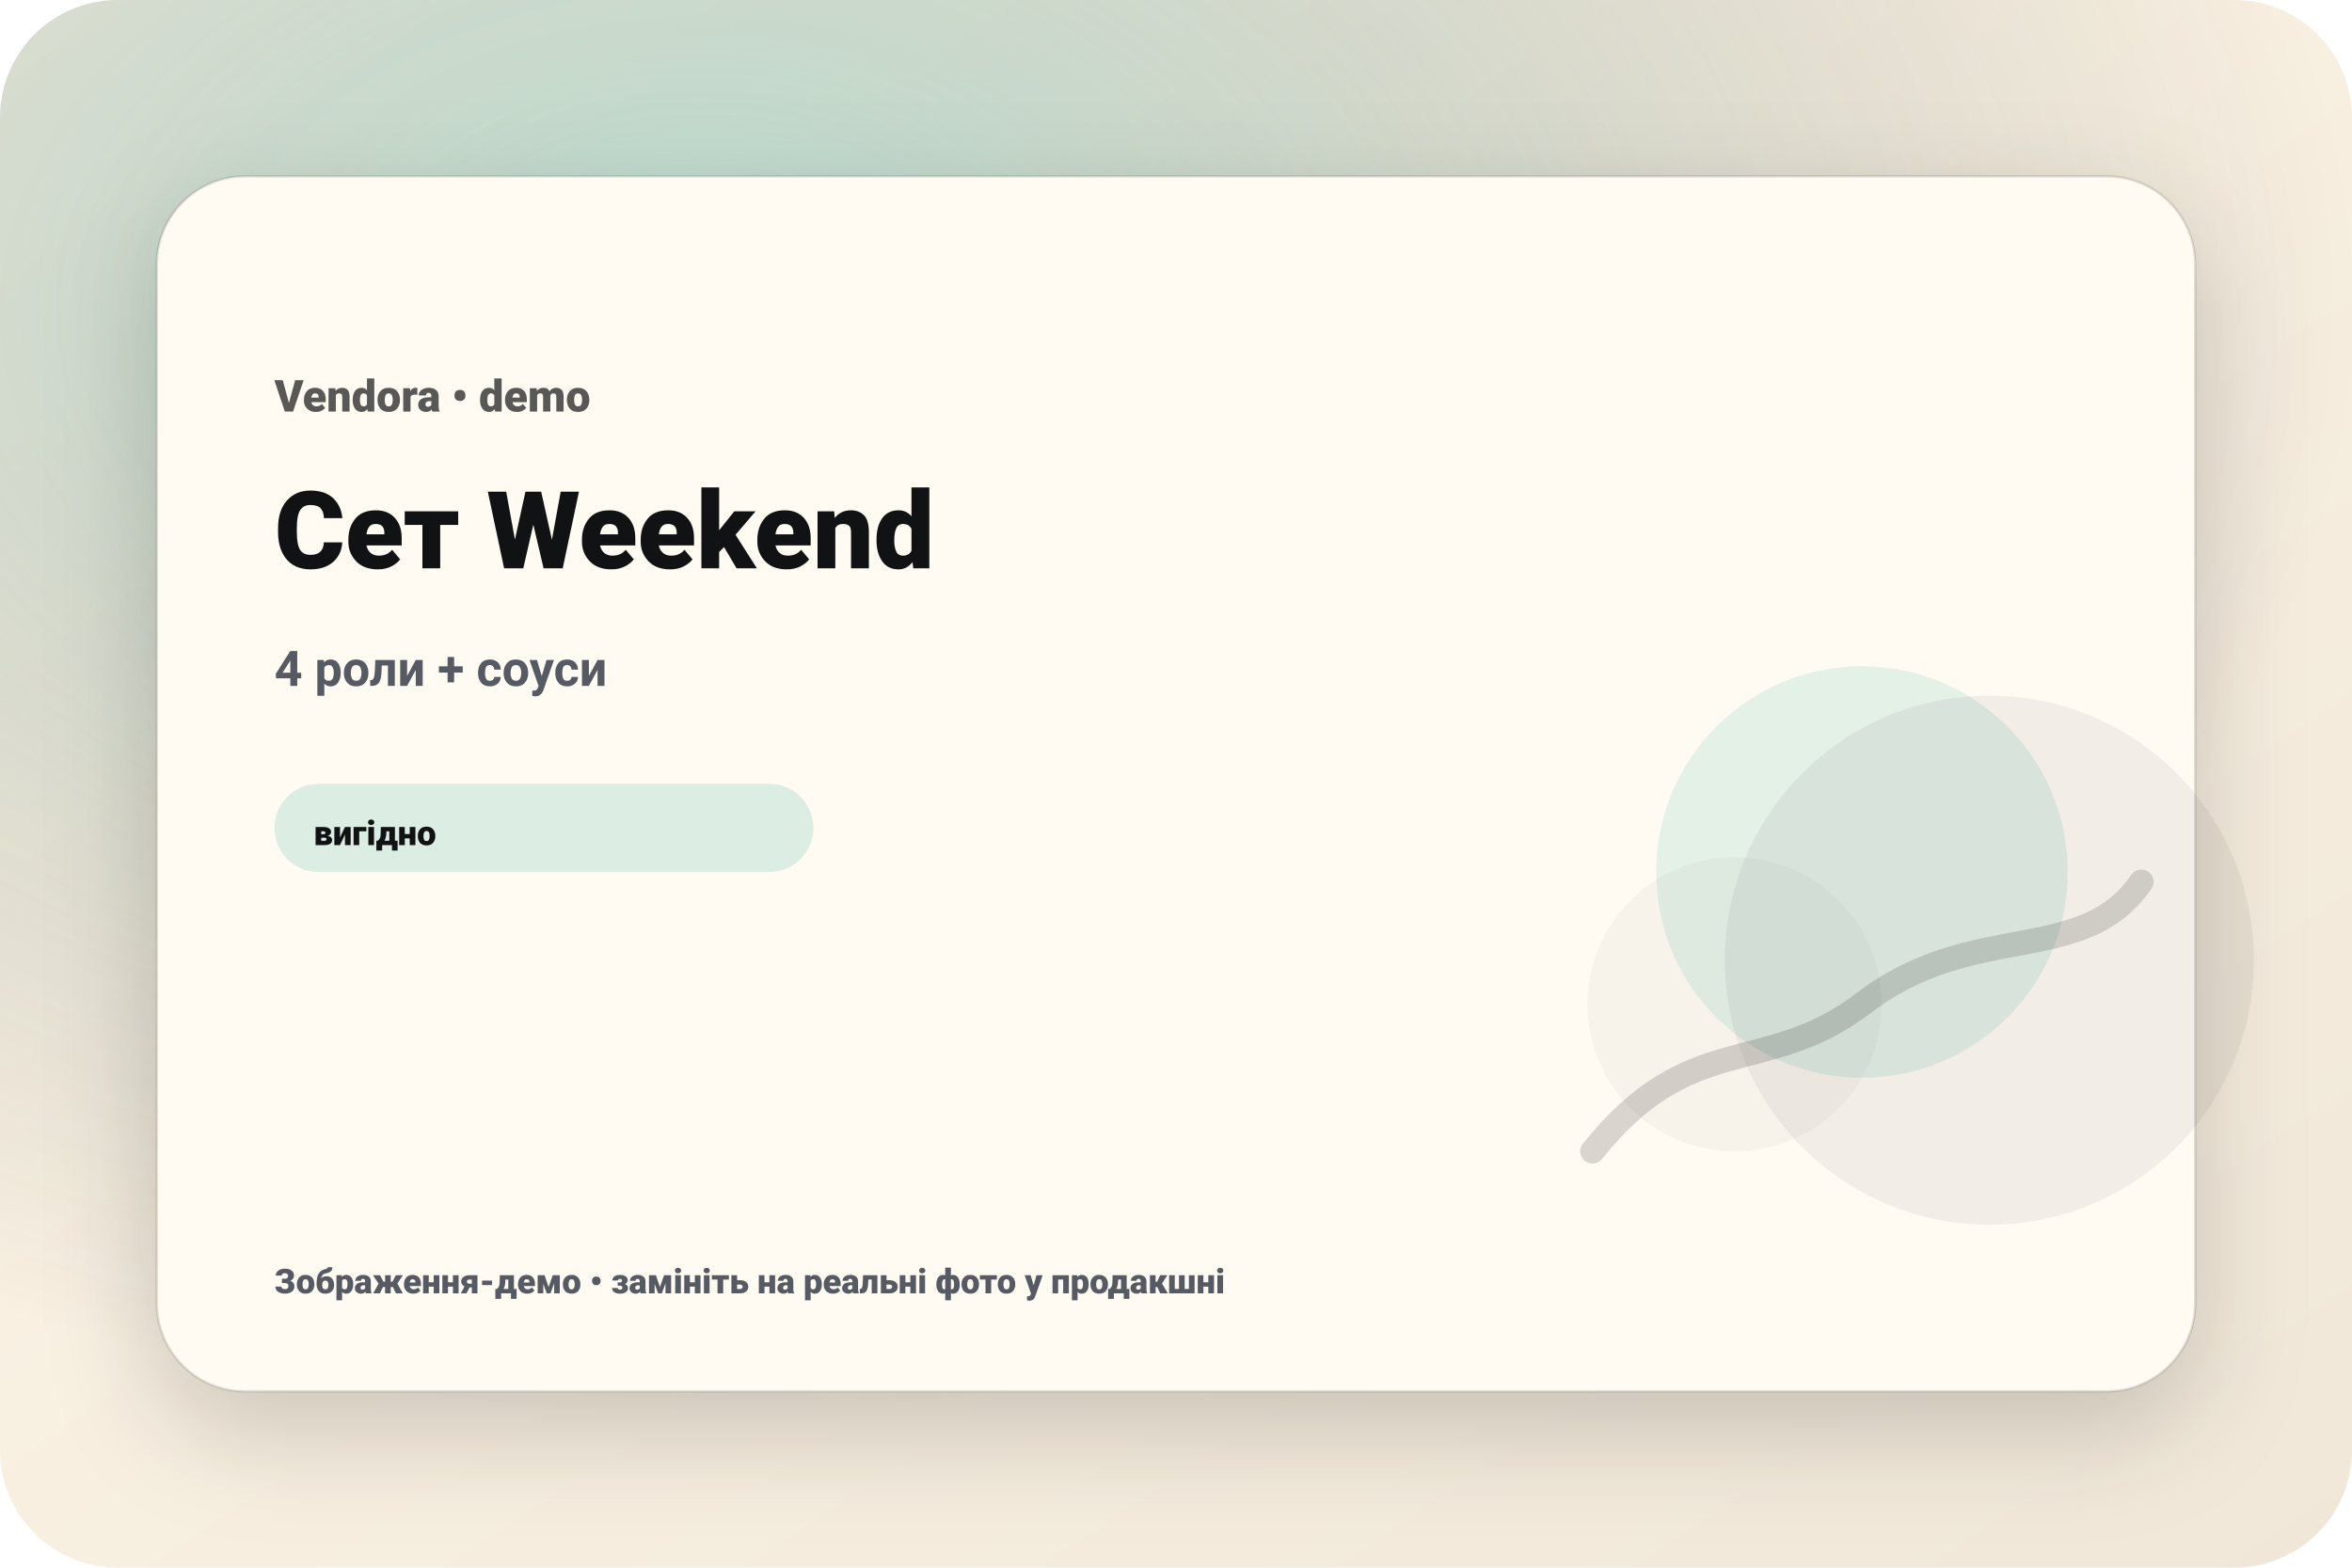
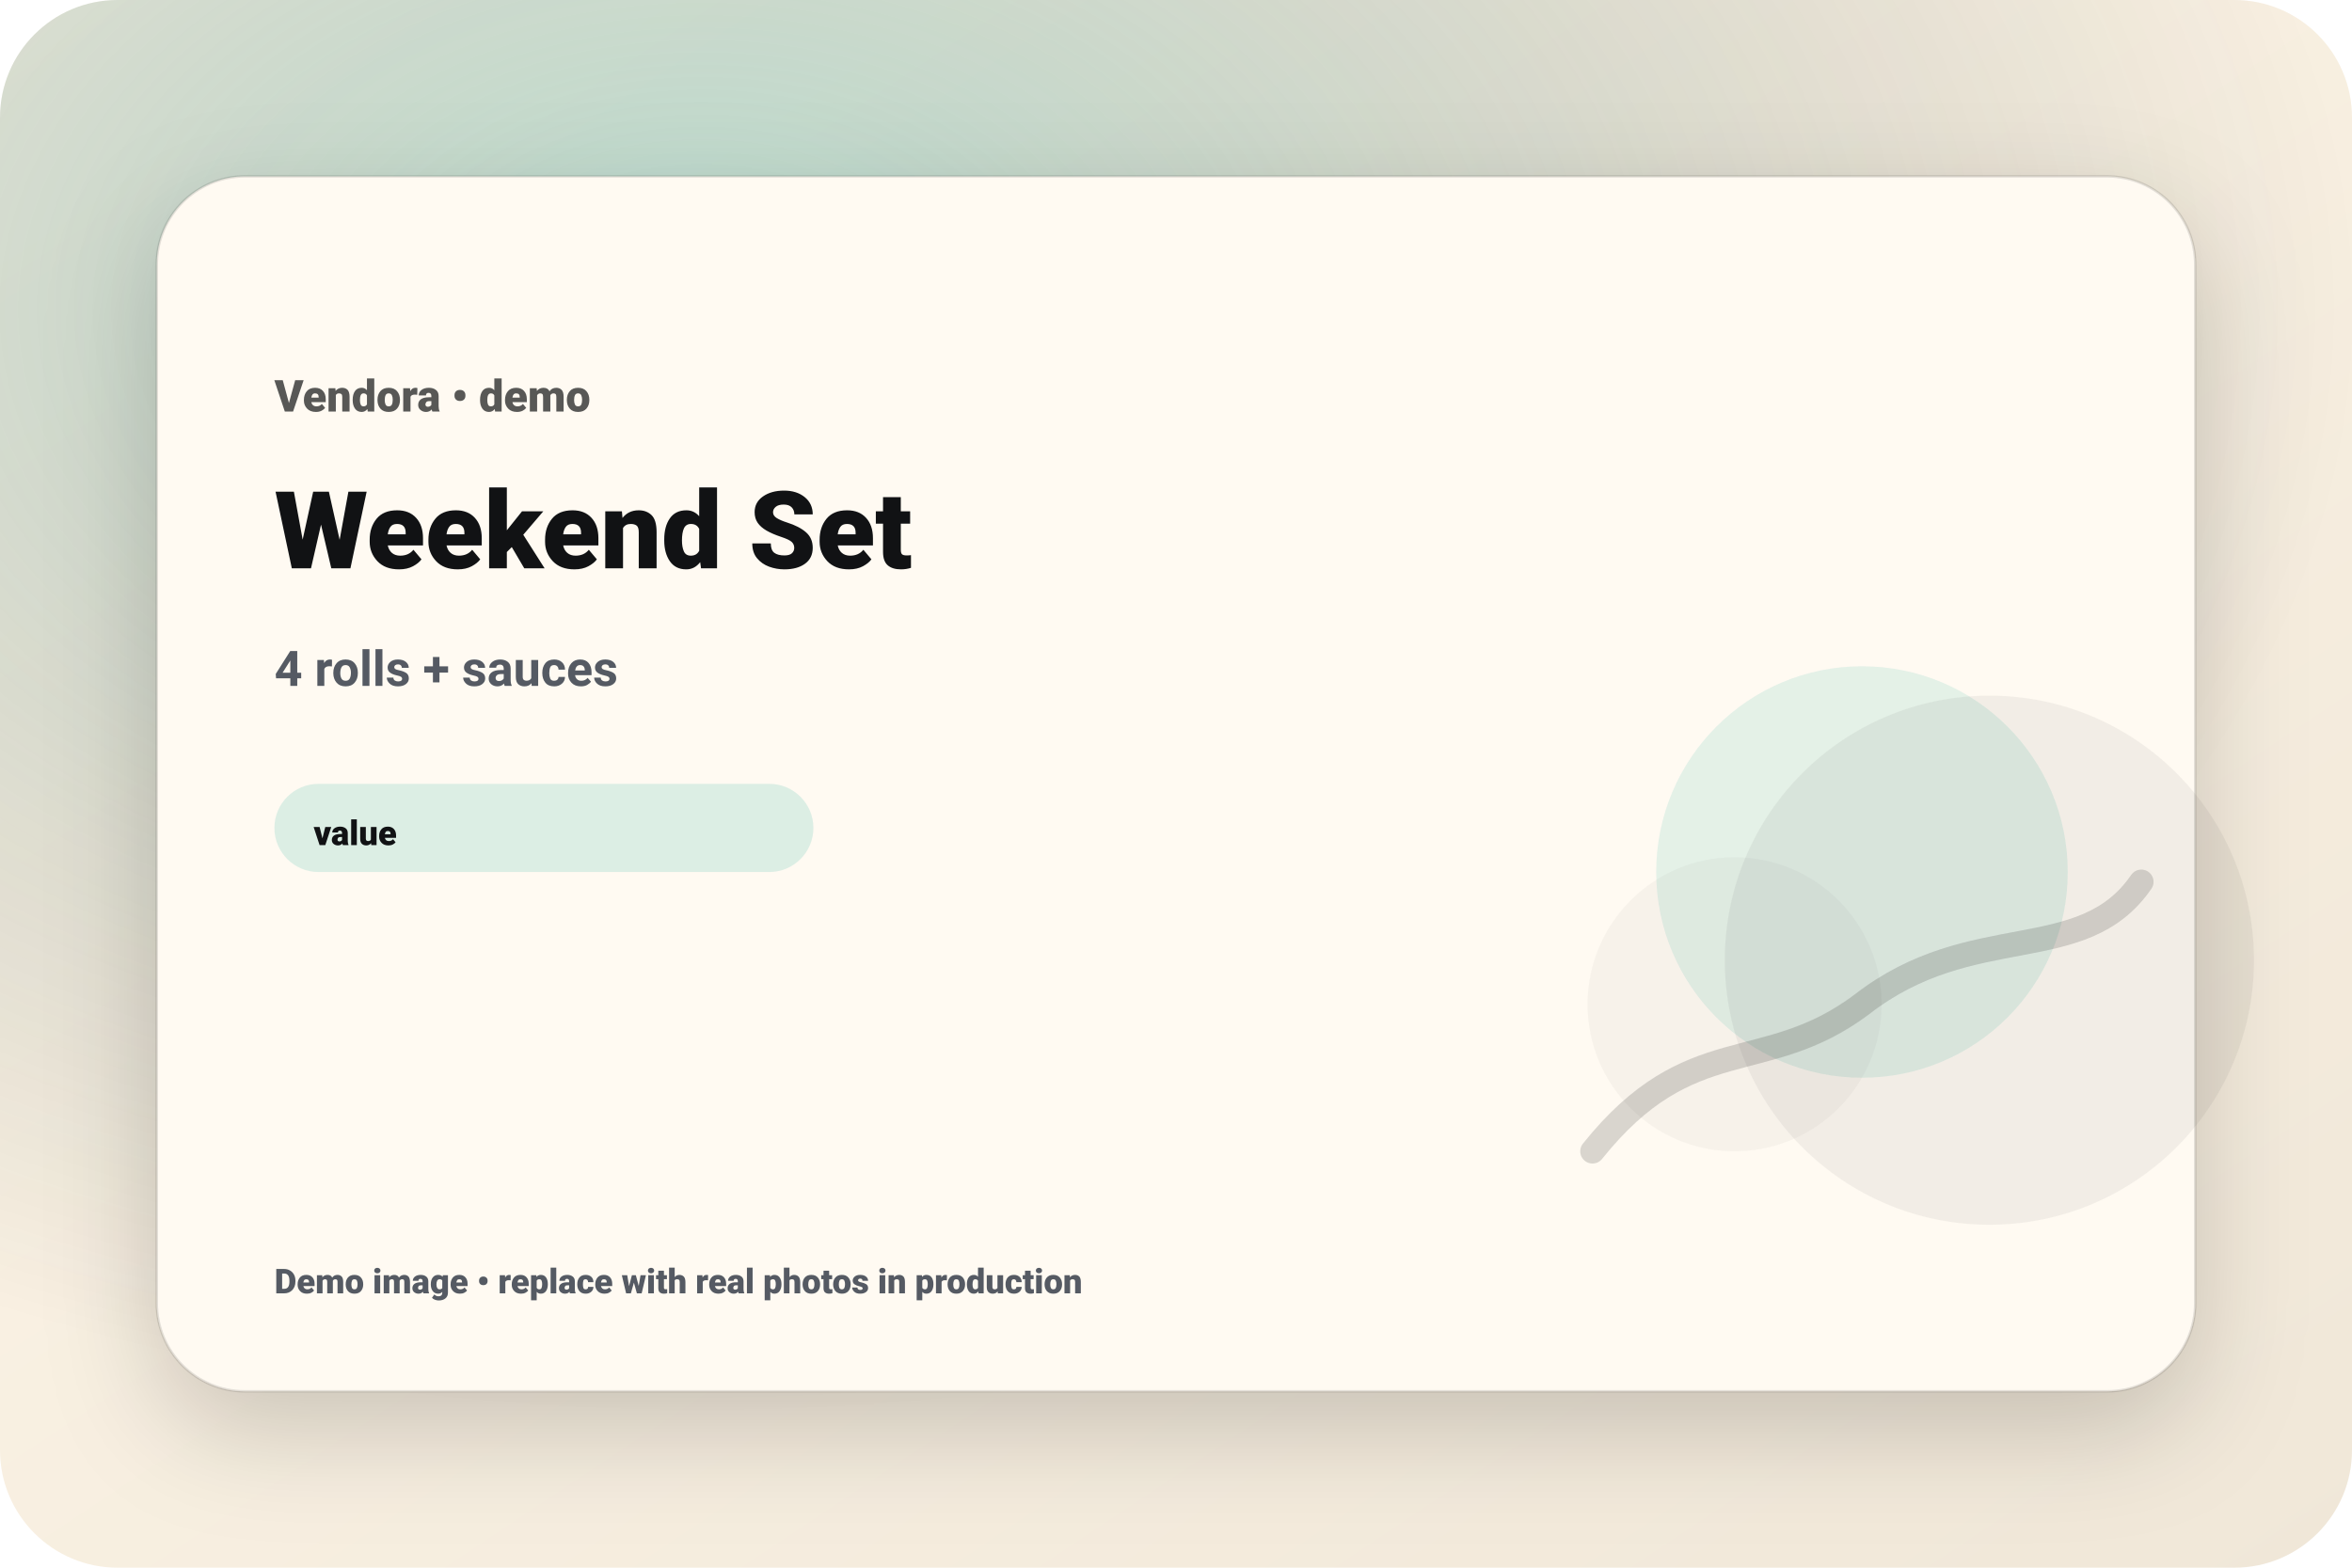
<svg xmlns="http://www.w3.org/2000/svg" width="960" height="640" viewBox="0 0 960 640">
  <defs>
    <linearGradient id="g" x1="0" y1="0" x2="1" y2="1">
      <stop offset="0" stop-color="#FFF7E9" />
      <stop offset="1" stop-color="#F0E7D8" />
    </linearGradient>
    <radialGradient id="rg" cx="30%" cy="20%" r="70%">
      <stop offset="0" stop-color="#3FB6A8" stop-opacity="0.35" />
      <stop offset="1" stop-color="#111214" stop-opacity="0" />
    </radialGradient>
    <filter id="shadow" x="-20%" y="-20%" width="140%" height="140%">
      <feDropShadow dx="0" dy="16" stdDeviation="22" flood-color="#111214" flood-opacity="0.18" />
    </filter>
  </defs>
  <rect width="960" height="640" rx="48" fill="url(#g)" />
  <rect width="960" height="640" rx="48" fill="url(#rg)" />
  <g filter="url(#shadow)">
    <rect x="64" y="72" width="832" height="496" rx="36" fill="#fffaf2" stroke="#111214" stroke-opacity="0.12" />
  </g>
  <g>
    <text x="112" y="168" font-family="ui-sans-serif, system-ui, -apple-system, Segoe UI, Roboto, Helvetica, Arial" font-size="18" font-weight="900" fill="#111214" opacity="0.70">Vendora • demo</text>
-     <text x="112" y="232" font-family="ui-sans-serif, system-ui, -apple-system, Segoe UI, Roboto, Helvetica, Arial" font-size="44" font-weight="950" fill="#111214">Сет Weekend</text>
-     <text x="112" y="280" font-family="ui-sans-serif, system-ui, -apple-system, Segoe UI, Roboto, Helvetica, Arial" font-size="20" font-weight="700" fill="#555a63">4 роли + соуси</text>
+     <text x="112" y="232" font-family="ui-sans-serif, system-ui, -apple-system, Segoe UI, Roboto, Helvetica, Arial" font-size="44" font-weight="950" fill="#111214">Weekend Set</text>
+     <text x="112" y="280" font-family="ui-sans-serif, system-ui, -apple-system, Segoe UI, Roboto, Helvetica, Arial" font-size="20" font-weight="700" fill="#555a63">4 rolls + sauces</text>
    <g>
      <rect x="112" y="320" width="220" height="36" rx="18" fill="#3FB6A8" opacity="0.18" />
-       <text x="128" y="345" font-family="ui-sans-serif, system-ui, -apple-system, Segoe UI, Roboto, Helvetica, Arial" font-size="14" font-weight="900" fill="#111214">вигідно</text>
+       <text x="128" y="345" font-family="ui-sans-serif, system-ui, -apple-system, Segoe UI, Roboto, Helvetica, Arial" font-size="14" font-weight="900" fill="#111214">value</text>
    </g>
    <g opacity="0.9">
      <circle cx="760" cy="356" r="84" fill="#3FB6A8" opacity="0.16" />
      <circle cx="812" cy="392" r="108" fill="#111214" opacity="0.06" />
      <circle cx="708" cy="410" r="60" fill="#111214" opacity="0.04" />
      <path d="M650 470 C690 420, 720 440, 760 410 C805 375, 850 395, 874 360" fill="none" stroke="#111214" stroke-opacity="0.18" stroke-width="10" stroke-linecap="round" />
    </g>
-     <text x="112" y="528" font-family="ui-sans-serif, system-ui, -apple-system, Segoe UI, Roboto, Helvetica, Arial" font-size="14" font-weight="800" fill="#555a63">Зображення-демо • замініть на реальні фото у продакшні</text>
+     <text x="112" y="528" font-family="ui-sans-serif, system-ui, -apple-system, Segoe UI, Roboto, Helvetica, Arial" font-size="14" font-weight="800" fill="#555a63">Demo image • replace with real photos in production</text>
  </g>
</svg>
